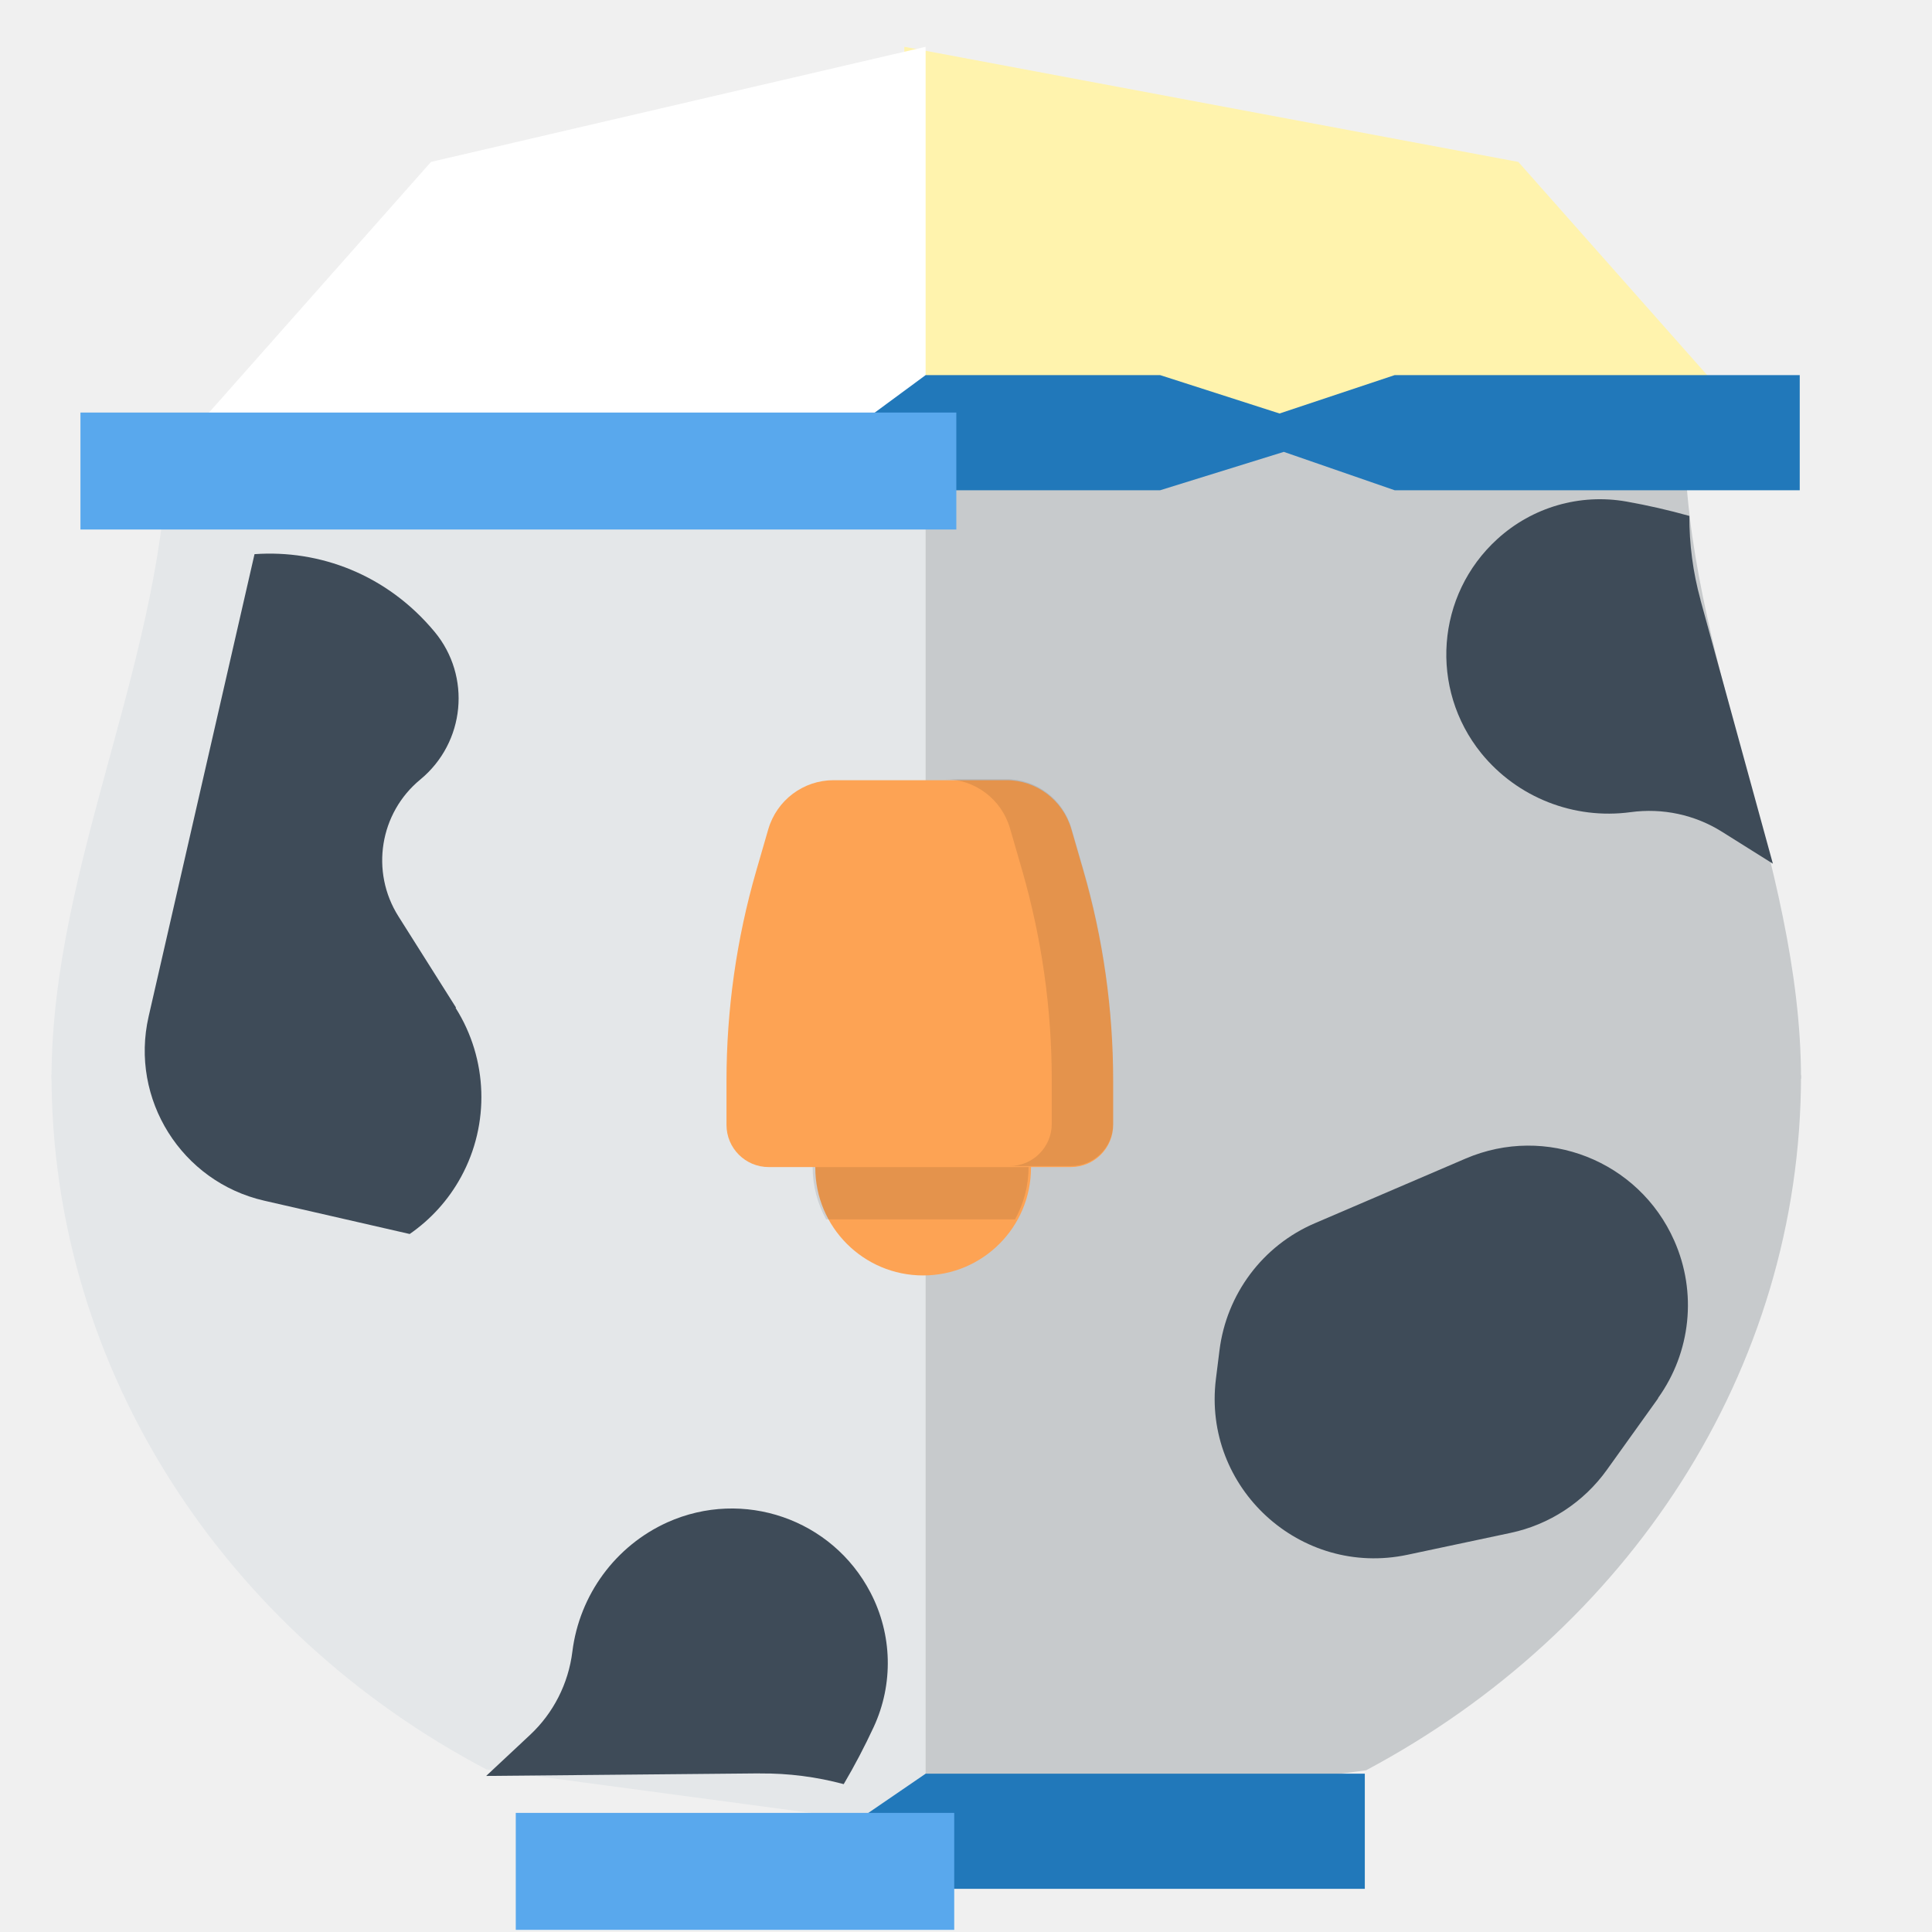
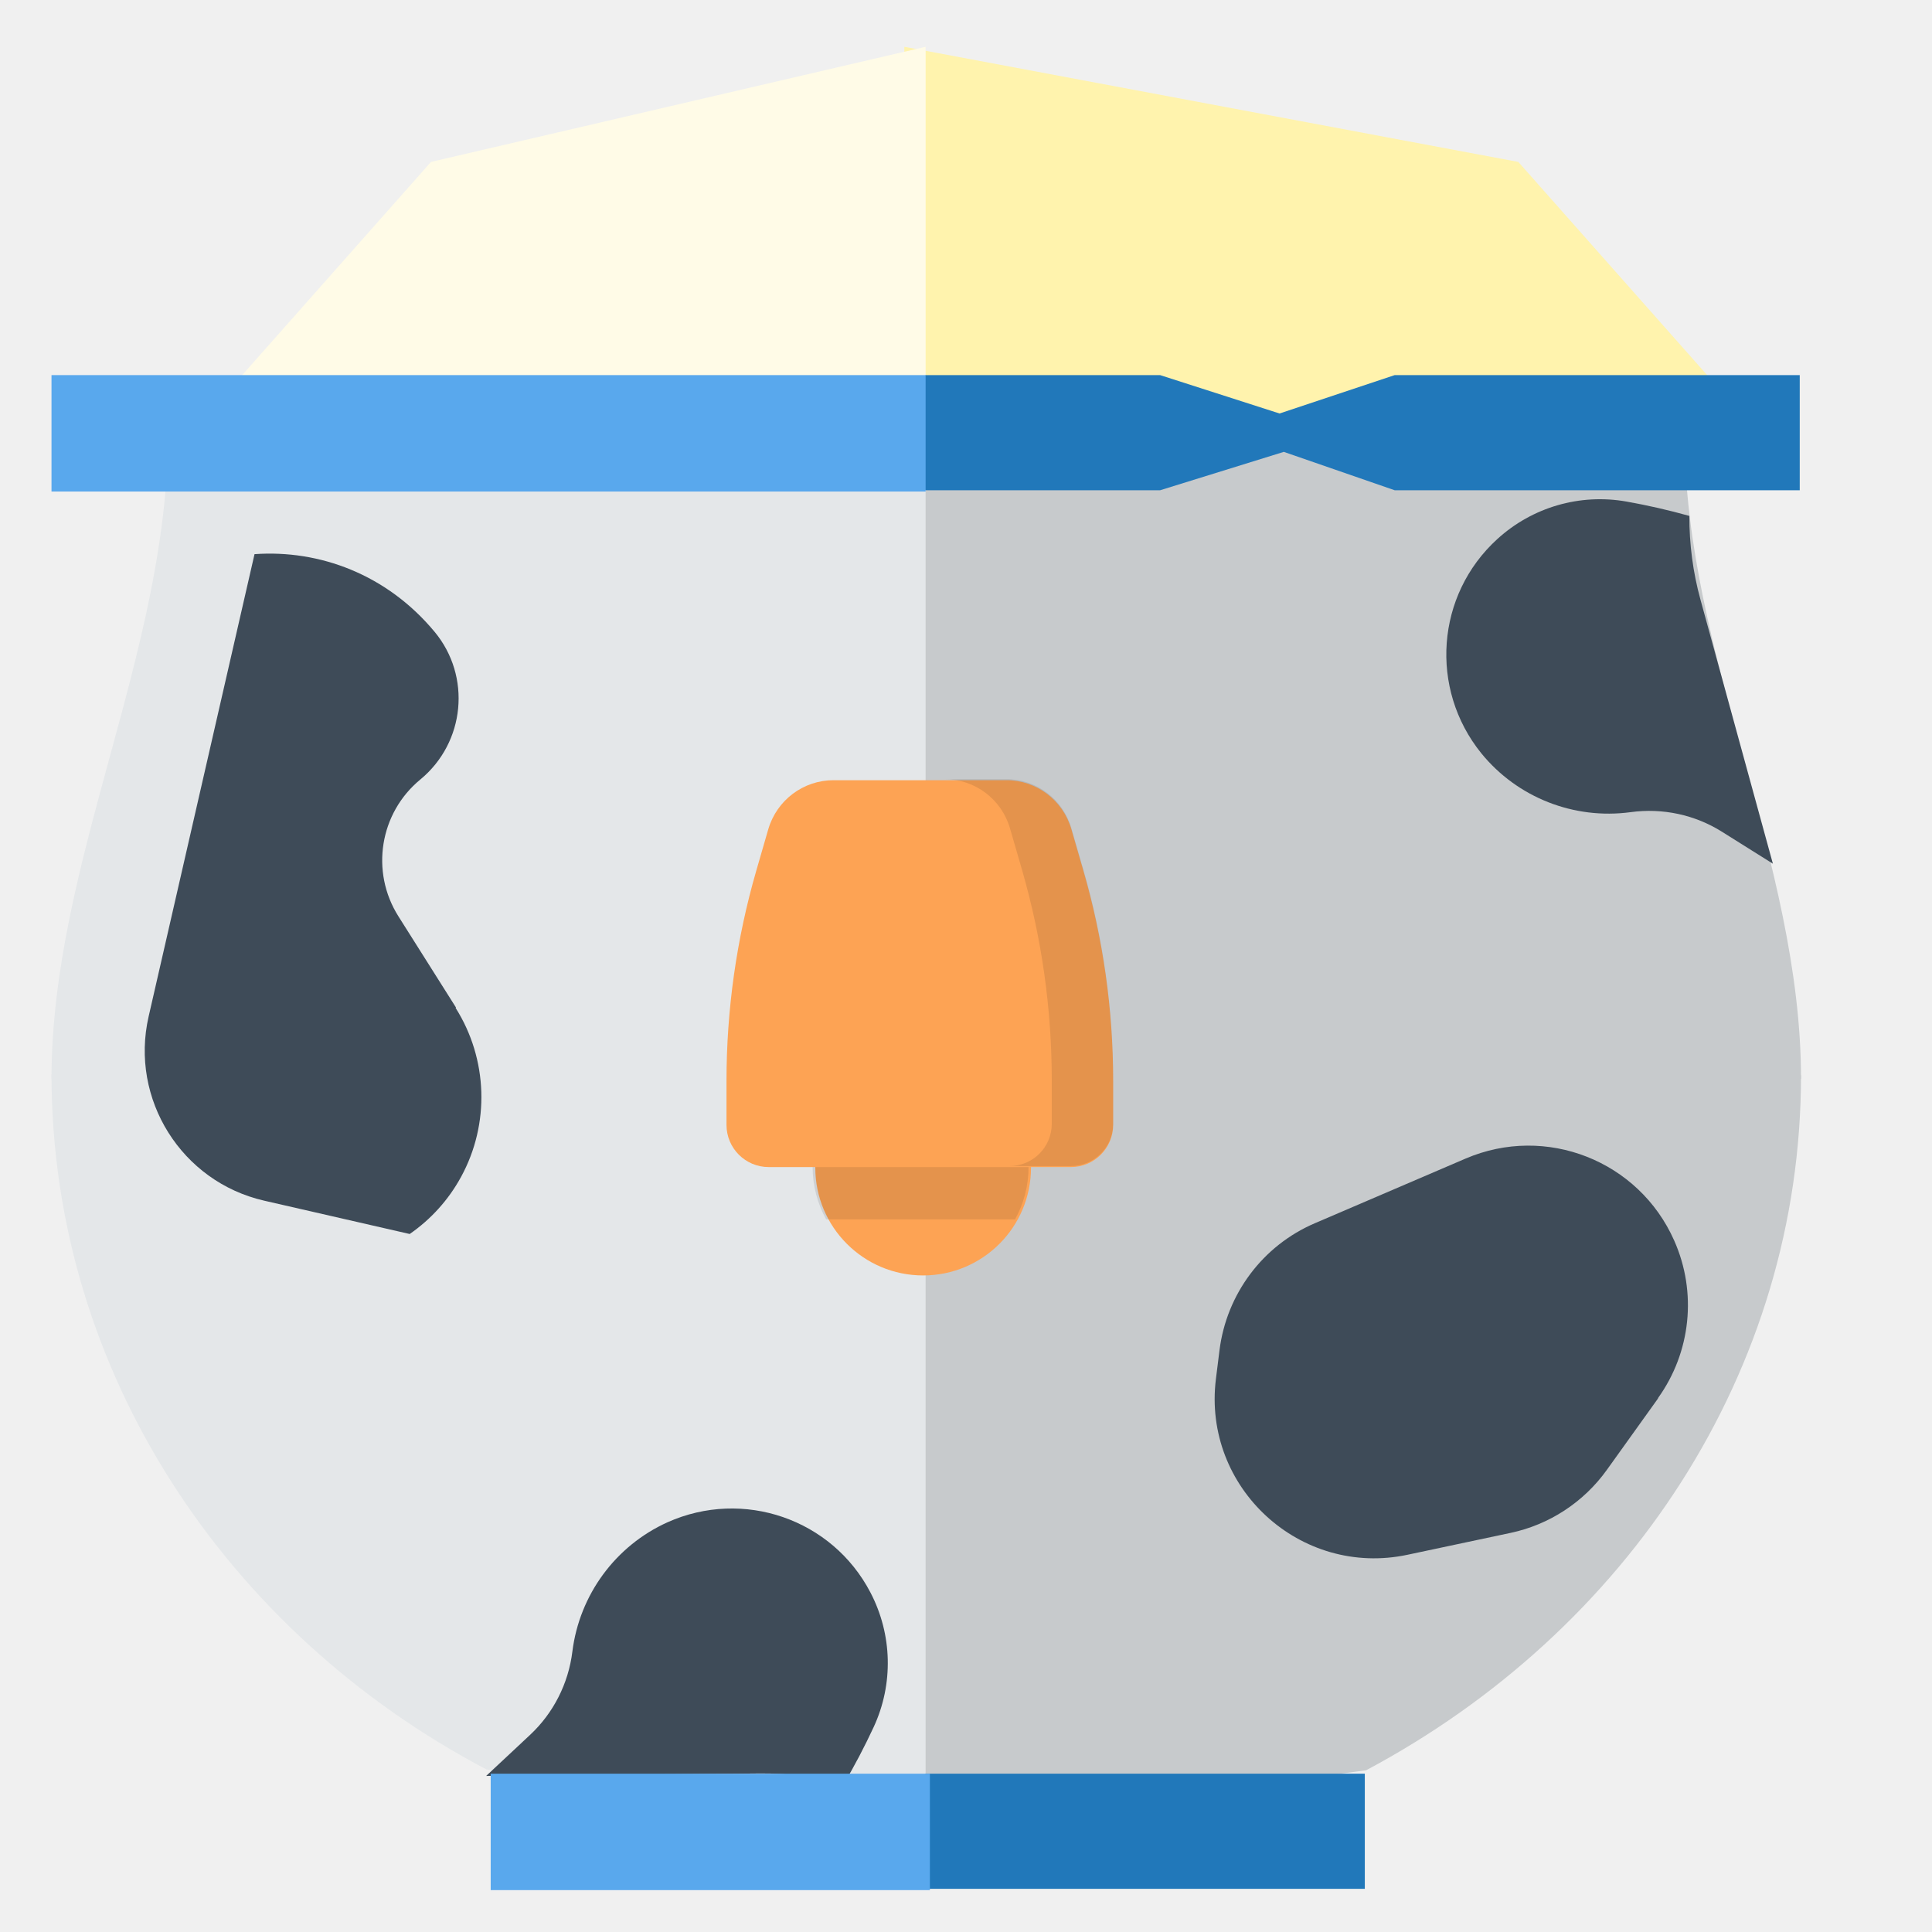
<svg xmlns="http://www.w3.org/2000/svg" width="512" height="512" version="1.1">
  <g>
-     <rect id="canvas_background" x="-1" y="-1" width="514" height="514" fill="none" />
-     <g id="canvasGrid" x="0" y="0" width="100%" height="100%" display="none" overflow="visible">
-       <rect width="100%" height="100%" fill="url(#gridpattern)" stroke-width="0" />
-     </g>
-   </g>
-   <g>
-     <g stroke="null">
-       <g transform="matrix(1.13 0 0 1.13 -1800 -2225)">
-         <rect x="1598" y="1900" width="514" height="514" fill="none" />
-         <g display="none">
-           <rect x="1599" y="1901" width="512" height="512" fill="url(#gridpattern)" stroke="null" stroke-width="0" />
+     <g transform="matrix(1.13 0 0 1.13 -1800 -2225)" stroke="null">
+       <polygon points="1805 2115 1805 1980 1949 2007 2011 2077" fill="#fff3ad" />
+       <polygon points="1810 1980 1810 2115 1632 2077 1694 2007" fill="#fff" style="fill:#fffbe7" />
+       <path d="m1783 2194 27.3 204 103-13.8c61.2-32.6 102-93.5 102-163z" fill="#c7cacc" />
+       <path d="m1605 2221c0 69.8 41.2 131 102 163l103 13.8v-204z" fill="#e4e7e9" />
+       <path d="m1988 2071c0 50.8 27.3 100 27.3 151-31 0-47.9 8.45-61.4 15.2-11.6 5.81-20.8 10.4-41.1 10.4-20.3 0-29.4-4.59-41.1-10.4-13.6-6.78-30.4-15.2-61.4-15.2l-54.7-75.4 54.7-75.4z" fill="#c7cacc" />
+       <path d="m1810 2071v151c-31 0-47.9 8.45-61.4 15.2-11.6 5.81-20.8 10.4-41.1 10.4-20.3 0-29.4-4.59-41.1-10.4-13.6-6.78-30.4-15.2-61.4-15.2 0-50.8 27.3-100 27.3-151z" fill="#e4e7e9" />
+       <polygon points="1810 2385 1913 2385 1913 2412 1810 2412 1791 2398" fill="#2178ba" />
+       <polygon points="1865 2084 1810 2084 1791 2071 1810 2057 1865 2057 1893 2066 1920 2057 2015 2057 2015 2084 1920 2084 1894 2075" fill="#2178ba" />
+       <rect x="1605" y="2057" width="205" height="27.3" fill="#59a8ed" style="stroke-width:1.23" />
+       <g transform="rotate(-.817 1970 2129)">
+         <g stroke="null">
+           <path d="m1992 2110c-1.68-6.46-2.45-13.1-2.33-19.7-4.82-1.43-9.72-2.62-14.7-3.58-10.9-2.09-22.1 0.998-30.4 8.35-14.6 12.9-16.5 34.9-4.48 50.2 8.3 10.5 21.5 15.9 34.8 14.3 7.51-0.922 15.1 0.822 21.4 4.92l11.8 7.64z" fill="#3e4b58" stroke="null" />
        </g>
      </g>
-       <g transform="matrix(1.13 0 0 1.13 -1800 -2225)">
-         <polygon points="1805 2115 1805 1980 1949 2007 2011 2077" fill="#FFF3AD" />
-         <polygon points="1810 1980 1810 2115 1632 2077 1694 2007" fill="#fff" />
-         <path d="m1783 2194 27.3 204 103-13.8c61.2-32.6 102-93.5 102-163l-232-27.3z" fill="#c7cacc" />
-         <path d="m1605 2221c0 69.8 41.2 131 102 163l103 13.8v-204l-205 27.3z" fill="#e4e7e9" />
-         <path d="m1988 2071c0 50.8 27.3 100 27.3 151-31 0-47.9 8.45-61.4 15.2-11.6 5.81-20.8 10.4-41.1 10.4-20.3 0-29.4-4.59-41.1-10.4-13.6-6.78-30.4-15.2-61.4-15.2l-54.7-75.4 54.7-75.4h178z" fill="#c7cacc" />
-         <path d="m1810 2071v151c-31 0-47.9 8.45-61.4 15.2-11.6 5.81-20.8 10.4-41.1 10.4-20.3 0-29.4-4.59-41.1-10.4-13.6-6.78-30.4-15.2-61.4-15.2 0-50.8 27.3-100 27.3-151h178z" fill="#e4e7e9" />
-         <polygon points="1913 2385 1913 2412 1810 2412 1791 2398 1810 2385" fill="#2178ba" />
-         <polygon points="2015 2057 2015 2084 1920 2084 1894 2075 1865 2084 1810 2084 1791 2071 1810 2057 1865 2057 1893 2066 1920 2057" fill="#2178ba" />
-         <rect transform="matrix(1.23 0 0 1.23 -1922 -2345)" x="2873" y="3586" width="167" height="22.3" fill="#59a8ed" />
-         <rect transform="matrix(1.23 0 0 1.23 -1922 -2345)" x="2956" y="3853" width="83.6" height="22.3" fill="#59a8ed" />
-         <g transform="rotate(-.817 1970 2129)">
-           <g stroke="null">
-             <path d="m1992 2110c-1.68-6.46-2.45-13.1-2.33-19.7-4.82-1.43-9.72-2.62-14.7-3.58-10.9-2.09-22.1 0.998-30.4 8.35-14.6 12.9-16.5 34.9-4.48 50.2 8.3 10.5 21.5 15.9 34.8 14.3 7.51-0.922 15.1 0.822 21.4 4.92l11.8 7.64-16.1-62.1z" fill="#3E4B58" stroke="null" />
-           </g>
-         </g>
-         <circle transform="matrix(.788 0 0 .788 -2891 -735)" cx="5965" cy="3779" r="32.1" fill="#FDA354" />
-         <path d="m1822 2221h-26.3c-7.31 4.44-12.2 12.5-12.2 21.7 0 4.45 1.15 8.63 3.17 12.3h44.3c2.01-3.63 3.17-7.81 3.17-12.3 0-9.18-4.88-17.2-12.2-21.7z" opacity=".1" />
-         <path d="m1829 2152h-40.6c-7.07 0-13.3 4.67-15.3 11.5l-2.82 9.74c-4.63 16-6.98 32.6-6.98 49.3v10.3c0 5.46 4.43 9.89 9.89 9.89h70.9c5.46 0 9.89-4.43 9.89-9.89v-10.3c0-16.7-2.35-33.3-6.98-49.3l-2.82-9.74c-1.96-6.79-8.18-11.5-15.2-11.5z" fill="#FDA354" />
-         <path d="m1847 2173-2.82-9.74c-1.96-6.79-8.18-11.5-15.3-11.5h-14.4c7.07 0 13.3 4.67 15.3 11.5l2.82 9.74c4.63 16 6.98 32.6 6.98 49.3v10.3c0 5.46-4.43 9.89-9.89 9.89h14.4c5.46 0 9.89-4.43 9.89-9.89v-10.3c0-16.7-2.35-33.3-6.98-49.3z" opacity=".1" />
-         <g transform="rotate(12.9 1657 2164)">
-           <g transform="matrix(1.03 0 0 1.03 -4300 -404)" stroke="null">
-             <path d="m5833 2523-17.4-17.3c-8.54-8.48-9.43-22-2.08-31.5 8.06-10.5 6.1-25.5-4.37-33.5-13.5-10.3-29.7-12.4-43.9-8.07v108c0 19.3 15.7 35 35 35h34c3.89-4.26 6.86-9.45 8.5-15.3 3.72-13.2-0.029-27.5-9.79-37.2z" fill="#3E4B58" stroke="null" />
-           </g>
-         </g>
-         <g transform="rotate(146 1934 2287)">
-           <path d="m1900 2252 19.3-7.17c8.74-3.25 18.4-3.11 27 0.377l22.9 9.26c23.8 9.62 31.1 39.9 14.2 59.3l-4.46 5.11c-8.74 10-22.1 14.7-35.2 12.2l-37.8-7.2c-20.1-3.83-33.4-23.1-29.8-43.3 2.32-13.1 11.4-23.9 23.8-28.5z" fill="#3E4B58" stroke="null" />
-         </g>
-         <g transform="rotate(104 1758 2359)">
-           <g stroke="null">
-             <path d="m1780 2340c-1.68-6.46-2.45-13.1-2.33-19.7-4.82-1.43-9.72-2.62-14.7-3.58-10.9-2.09-22.1 0.998-30.4 8.35-14.6 12.9-16.5 34.9-4.48 50.2 8.3 10.5 21.5 15.9 34.8 14.3 7.51-0.922 15.1 0.822 21.4 4.92l11.8 7.64-16.1-62.1z" fill="#3E4B58" stroke="null" />
-           </g>
+       <circle transform="matrix(.788 0 0 .788 -2891 -735)" cx="5965" cy="3779" r="32.1" fill="#fda354" />
+       <path d="m1822 2221h-26.3c-7.31 4.44-12.2 12.5-12.2 21.7 0 4.45 1.15 8.63 3.17 12.3h44.3c2.02-3.63 3.17-7.81 3.17-12.3 0-9.18-4.88-17.2-12.2-21.7z" opacity=".1" />
+       <path d="m1829 2152h-40.6c-7.07 0-13.3 4.67-15.3 11.5l-2.82 9.74c-4.63 16-6.98 32.6-6.98 49.3v10.3c0 5.46 4.43 9.89 9.89 9.89h70.9c5.46 0 9.89-4.43 9.89-9.89v-10.3c0-16.7-2.35-33.3-6.98-49.3l-2.82-9.74c-1.96-6.79-8.18-11.5-15.2-11.5z" fill="#fda354" />
+       <path d="m1847 2173-2.82-9.74c-1.96-6.79-8.18-11.5-15.3-11.5h-14.4c7.07 0 13.3 4.67 15.3 11.5l2.82 9.74c4.63 16 6.98 32.6 6.98 49.3v10.3c0 5.46-4.43 9.89-9.89 9.89h14.4c5.46 0 9.89-4.43 9.89-9.89v-10.3c0-16.7-2.35-33.3-6.98-49.3z" opacity=".1" />
+       <g transform="rotate(12.9 1657 2164)">
+         <g transform="matrix(1.03 0 0 1.03 -4300 -404)" stroke="null">
+           <path d="m5833 2523-17.4-17.3c-8.54-8.48-9.43-22-2.08-31.5 8.06-10.5 6.1-25.5-4.37-33.5-13.5-10.3-29.7-12.4-43.9-8.07v108c0 19.3 15.7 35 35 35h34c3.89-4.26 6.86-9.45 8.5-15.3 3.72-13.2-0.029-27.5-9.79-37.2z" fill="#3e4b58" stroke="null" />
        </g>
      </g>
+       <g transform="rotate(146 1934 2287)">
+         <path d="m1900 2252 19.3-7.17c8.74-3.25 18.4-3.11 27 0.377l22.9 9.26c23.8 9.62 31.1 39.9 14.2 59.3l-4.46 5.11c-8.74 10-22.1 14.7-35.2 12.2l-37.8-7.2c-20.1-3.83-33.4-23.1-29.8-43.3 2.32-13.1 11.4-23.9 23.8-28.5z" fill="#3e4b58" stroke="null" />
+       </g>
+       <g transform="rotate(104 1758 2359)">
+         <g stroke="null">
+           <path d="m1780 2340c-1.68-6.46-2.45-13.1-2.33-19.7-4.82-1.43-9.72-2.62-14.7-3.58-10.9-2.09-22.1 0.998-30.4 8.35-14.6 12.9-16.5 34.9-4.48 50.2 8.3 10.5 21.5 15.9 34.8 14.3 7.51-0.922 15.1 0.822 21.4 4.92l11.8 7.64z" fill="#3e4b58" stroke="null" />
+         </g>
+       </g>
+       <rect x="1708" y="2385" width="103" height="27.3" fill="#59a8ed" style="stroke-width:1.23" />
    </g>
  </g>
</svg>
